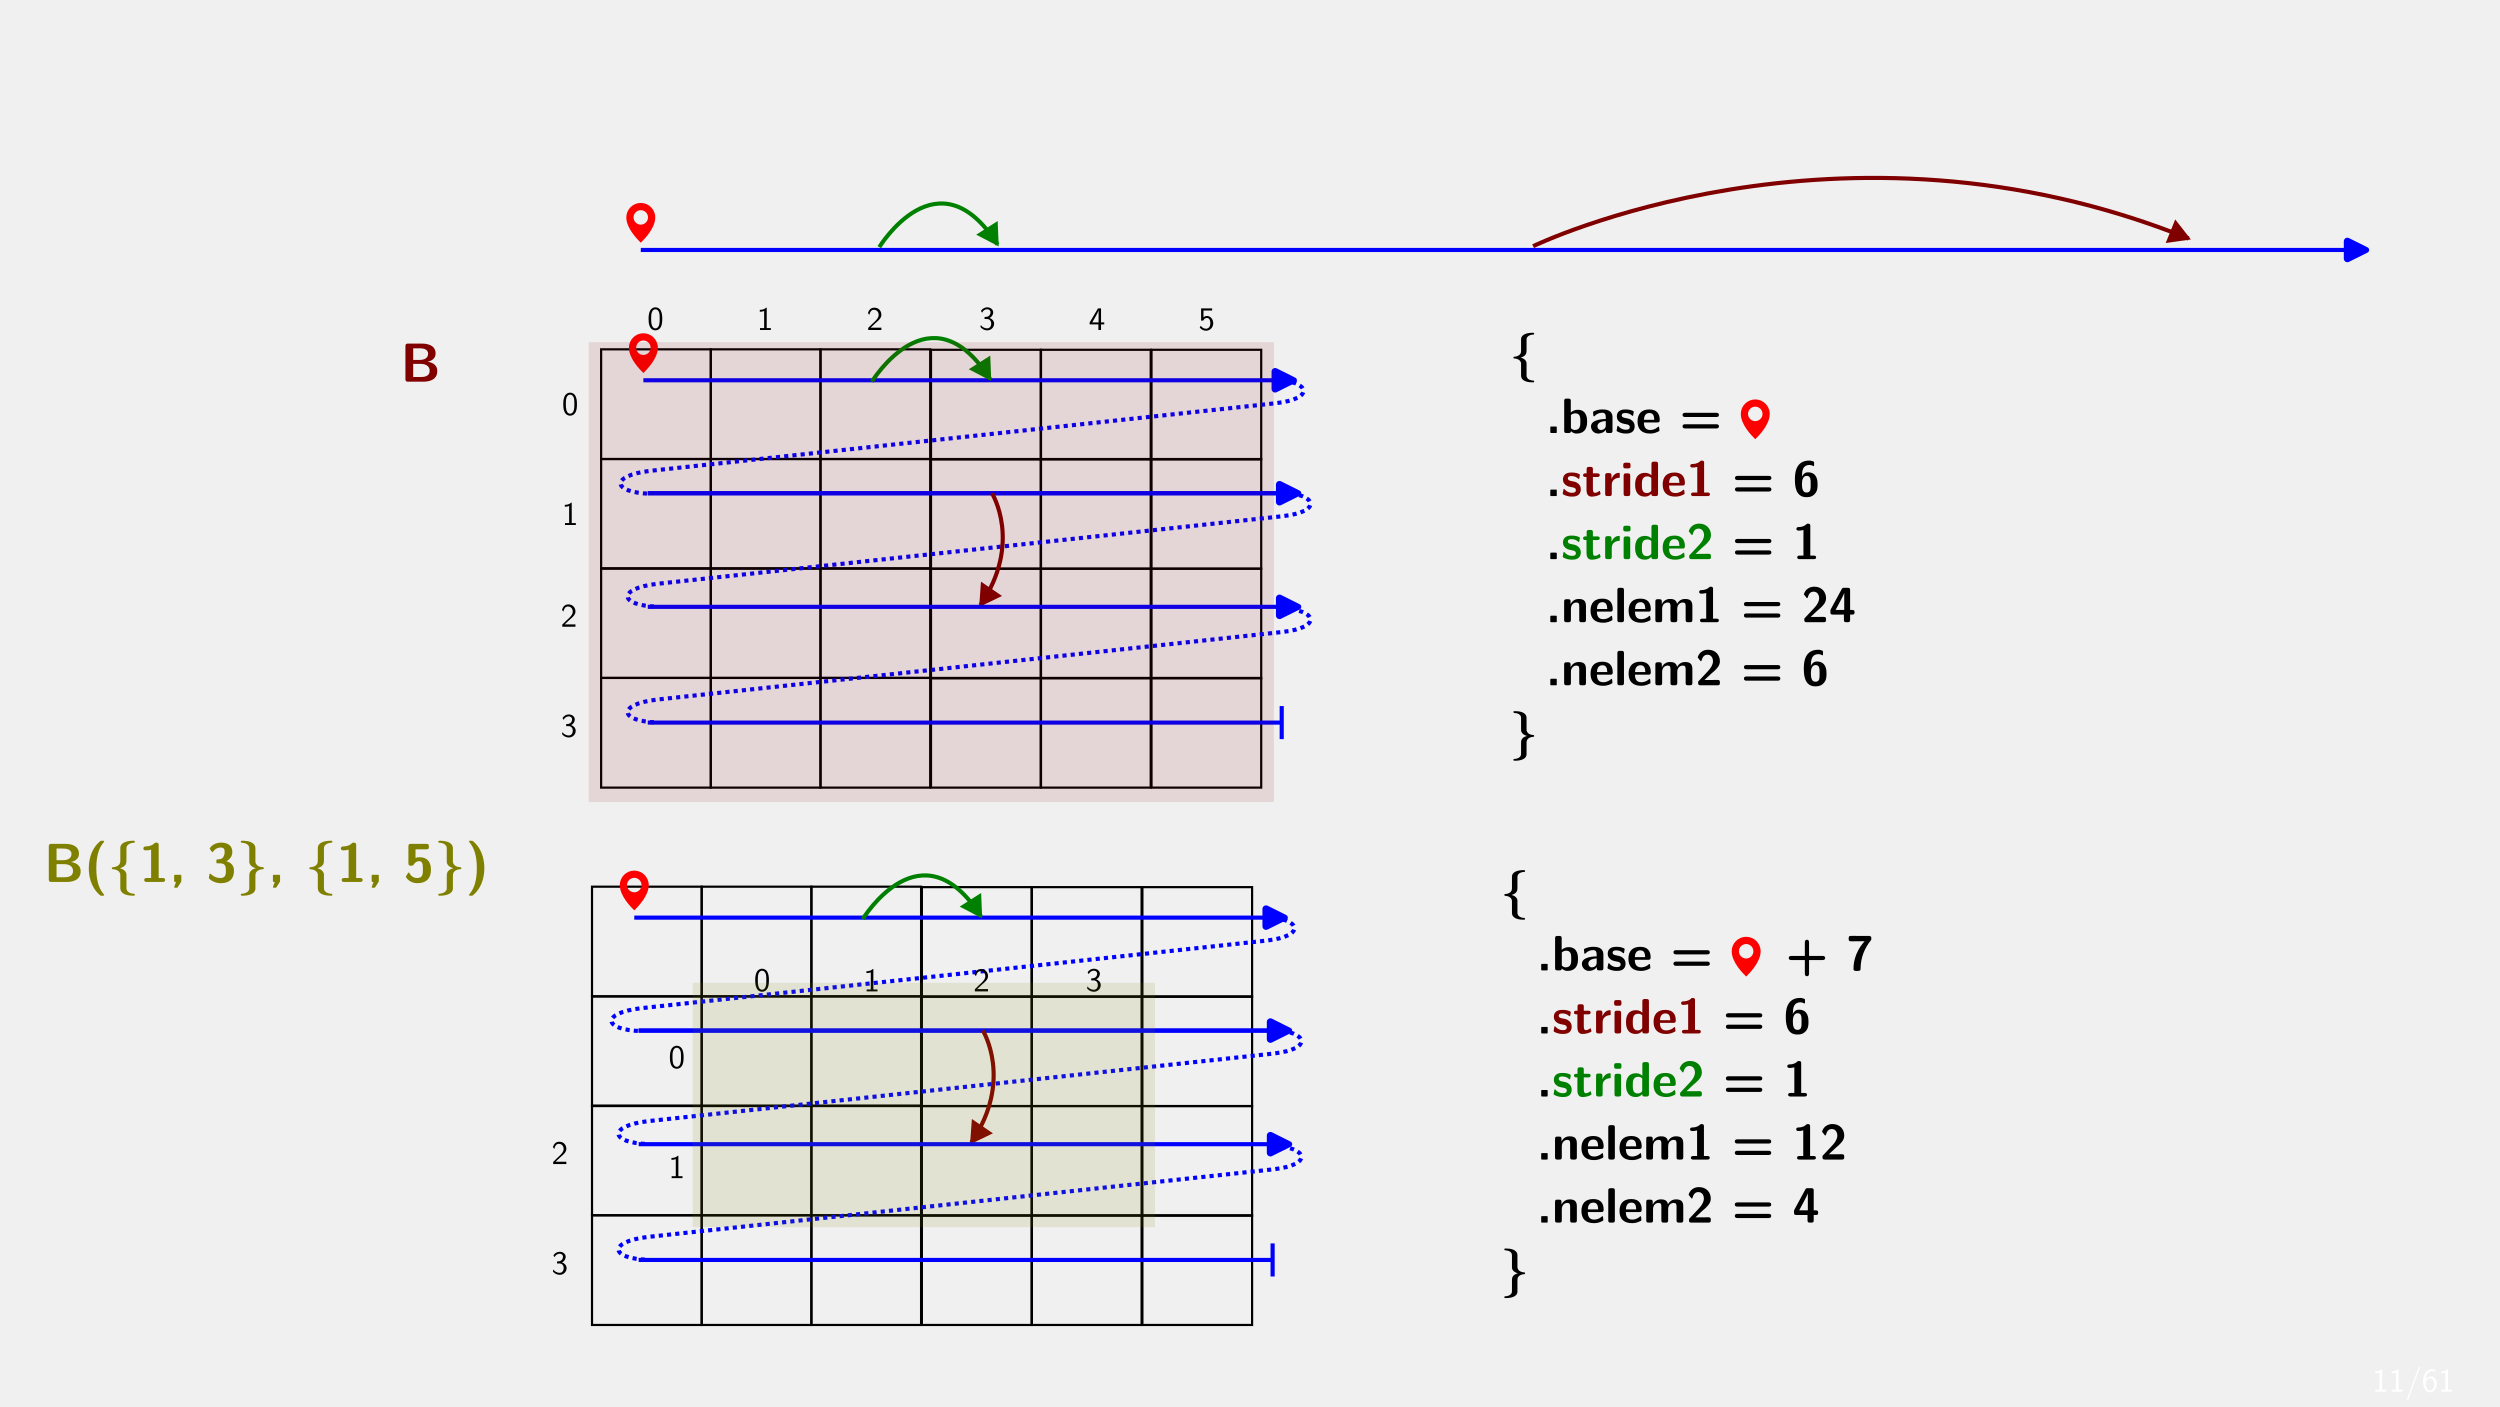
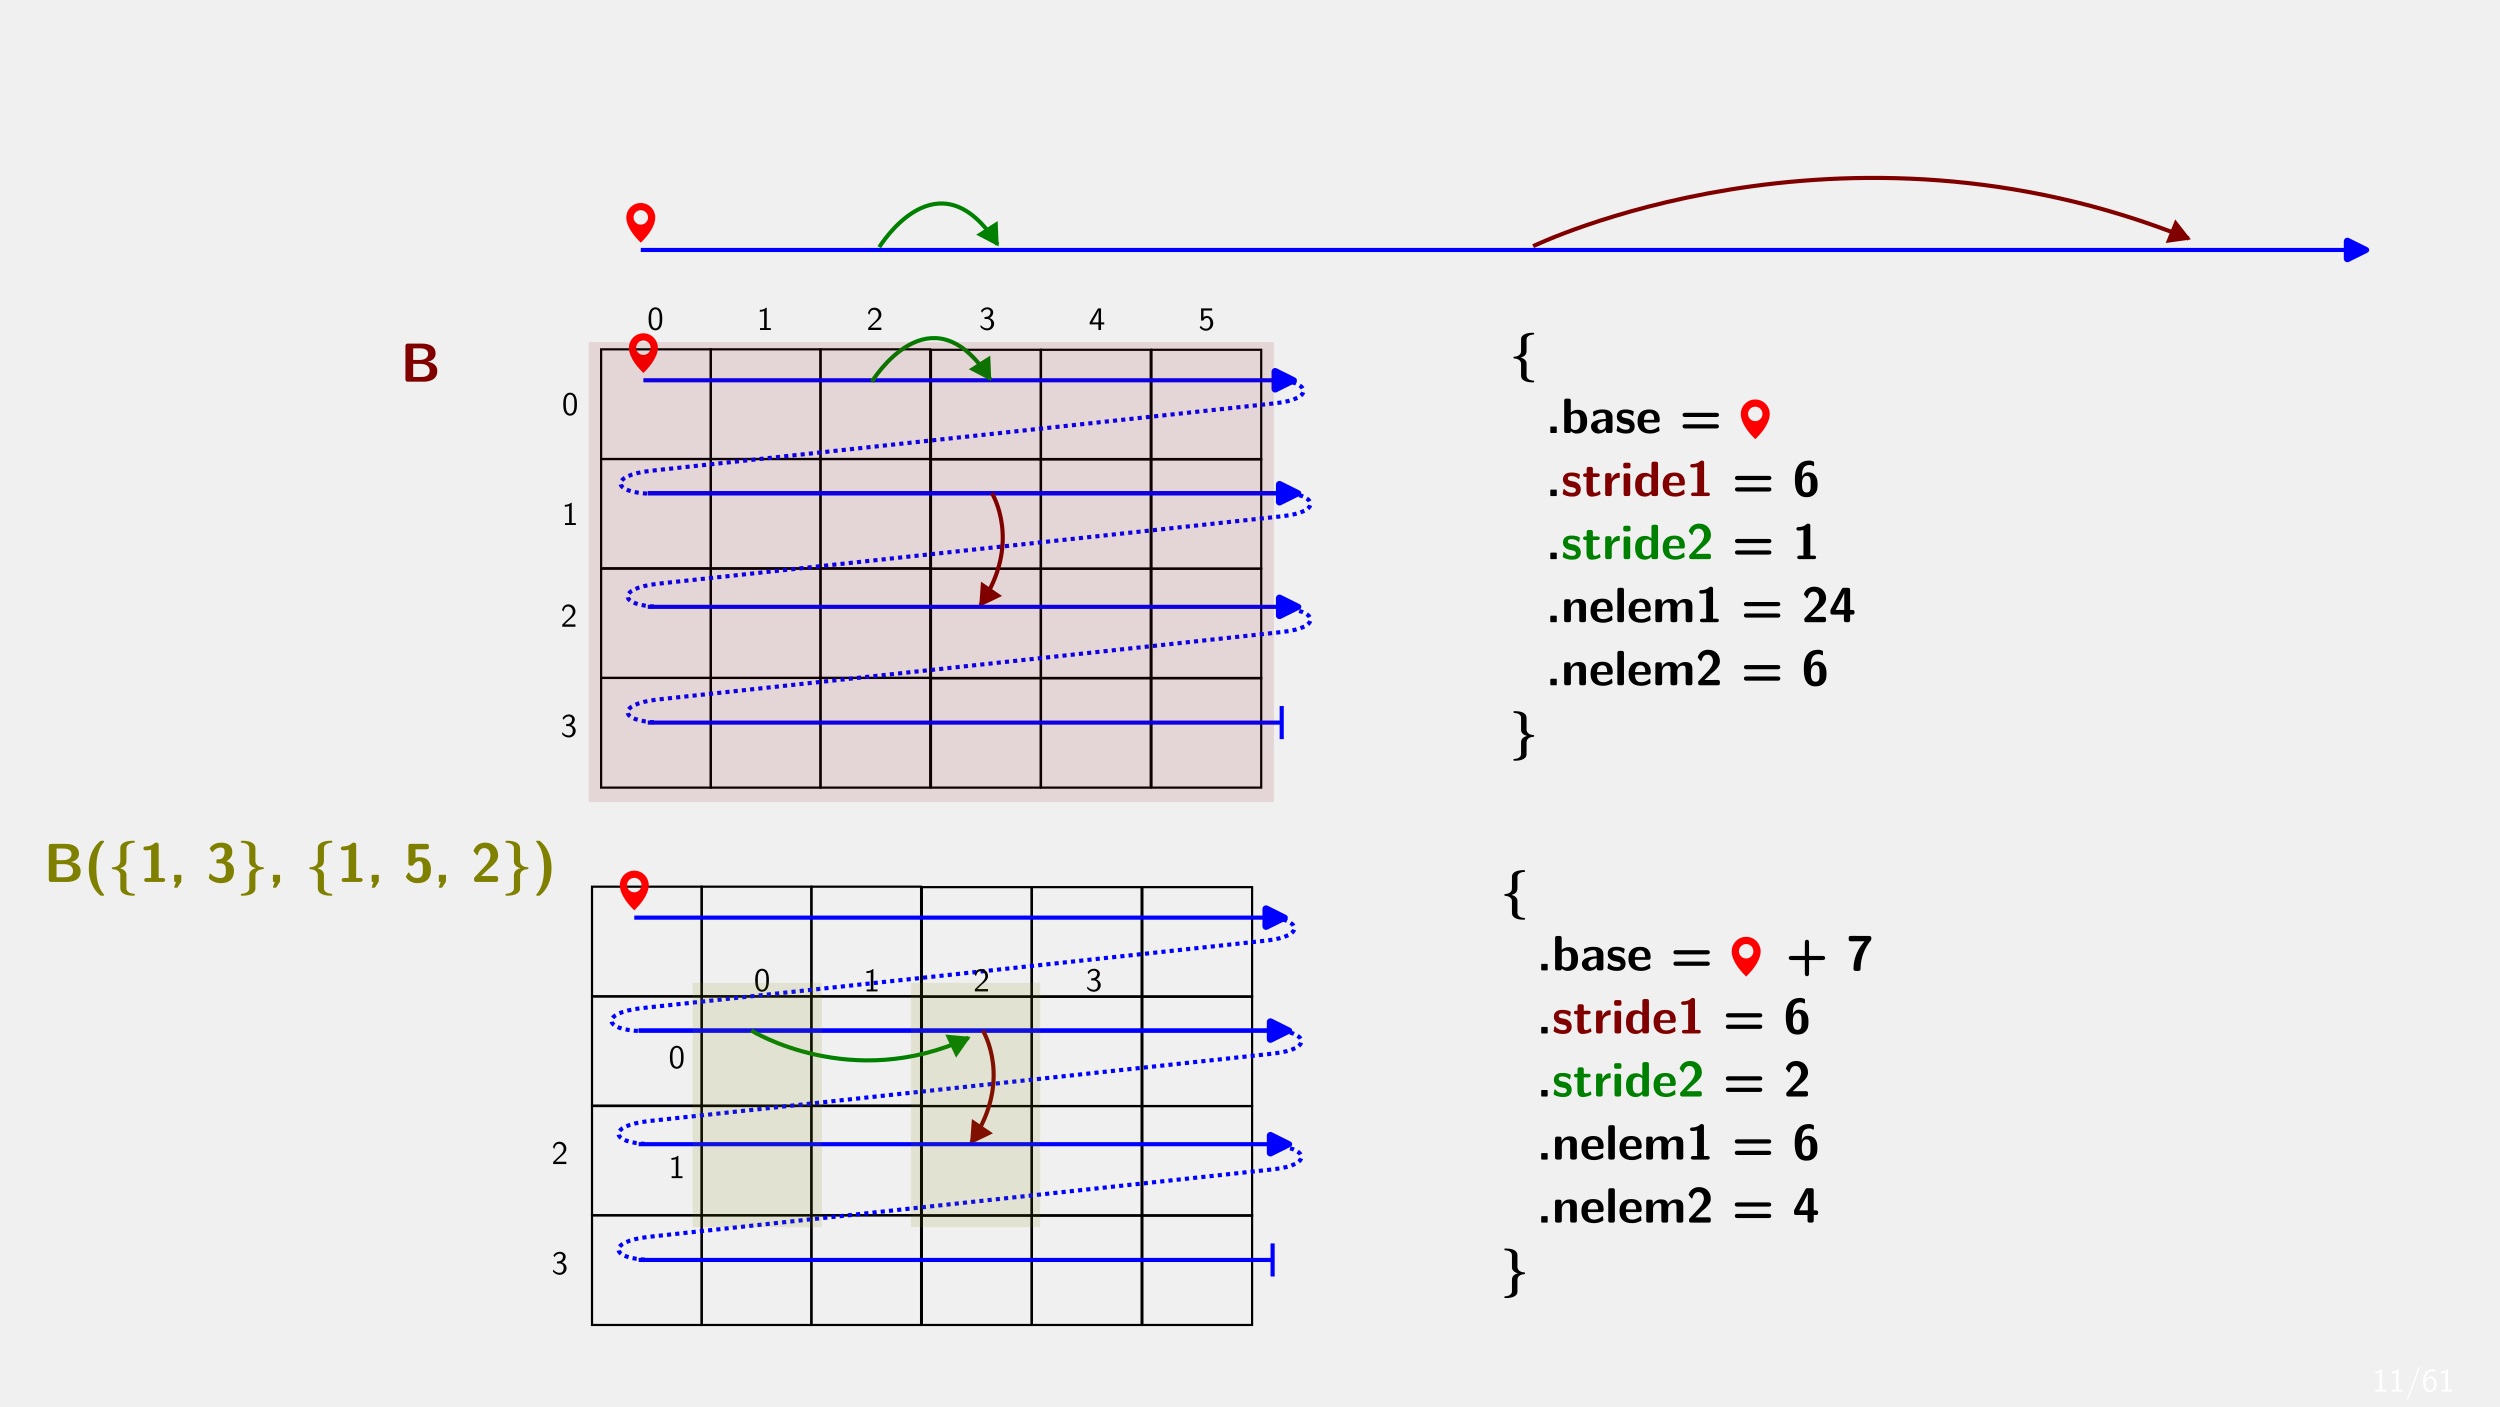
<svg xmlns="http://www.w3.org/2000/svg" version="1.1" id="svg1" width="604.724" height="340.157" viewBox="0 0 604.724 340.157">
  <defs id="defs1">
    <marker style="overflow:visible" id="Stop" refX="0" refY="0" orient="auto" markerWidth="1" markerHeight="1" viewBox="0 0 1 1" preserveAspectRatio="xMidYMid">
      <path style="fill:none;stroke:context-stroke;stroke-width:1" d="M 0,4 V -4" id="path23" />
    </marker>
    <marker style="overflow:visible" id="Triangle" refX="3" refY="0" orient="auto-start-reverse" markerWidth="1" markerHeight="1" viewBox="0 0 1 1" preserveAspectRatio="xMidYMid">
      <path transform="scale(0.5)" style="fill:context-stroke;fill-rule:evenodd;stroke:context-stroke;stroke-width:1pt" d="M 5.77,0 -2.88,5 V -5 Z" id="path135" />
    </marker>
    <marker style="overflow:visible" id="marker141" refX="0" refY="0" orient="auto-start-reverse" markerWidth="1" markerHeight="1" viewBox="0 0 1 1" preserveAspectRatio="xMidYMid">
      <path transform="scale(0.7)" d="m -0.211,-4.106 6.422,3.211 a 1,1 90 0 1 0,1.789 L -0.211,4.106 A 1.236,1.236 31.717 0 1 -2,3 v -6 a 1.236,1.236 148.283 0 1 1.789,-1.106 z" style="fill:context-stroke;fill-rule:evenodd;stroke:none" id="path141" />
    </marker>
    <marker style="overflow:visible" id="RoundedArrow" refX="0" refY="0" orient="auto-start-reverse" markerWidth="1" markerHeight="1" viewBox="0 0 1 1" preserveAspectRatio="xMidYMid">
      <path transform="scale(0.7)" d="m -0.211,-4.106 6.422,3.211 a 1,1 90 0 1 0,1.789 L -0.211,4.106 A 1.236,1.236 31.717 0 1 -2,3 v -6 a 1.236,1.236 148.283 0 1 1.789,-1.106 z" style="fill:context-stroke;fill-rule:evenodd;stroke:none" id="path8" />
    </marker>
    <marker markerWidth="7" markerHeight="9.625" refX="4" refY="13" orient="auto" id="Pin" viewBox="0 0 8 11" preserveAspectRatio="xMidYMid">
      <path id="path2422" style="fill:#ff0000;fill-rule:evenodd;stroke:none;stop-color:#1c1c1c" d="M 6,4 C 6,5.1 5.1,6 4,6 2.9,6 2,5.1 2,4 2,2.9 2.9,2 4,2 5.1,2 6,2.9 6,4 Z M 8,4 C 8,7 5,10 4,11 3,10 0,7 0,4 0,1.8 1.8,0 4,0 6.2,0 8,1.8 8,4 Z" />
    </marker>
    <marker markerWidth="7" markerHeight="9.625" refX="4" refY="13" orient="auto" id="Pin-6" viewBox="0 0 8 11" preserveAspectRatio="xMidYMid">
      <path id="path2422-1" style="fill:#ff0000;fill-rule:evenodd;stroke:none;stop-color:#1c1c1c" d="M 6,4 C 6,5.1 5.1,6 4,6 2.9,6 2,5.1 2,4 2,2.9 2.9,2 4,2 5.1,2 6,2.9 6,4 Z M 8,4 C 8,7 5,10 4,11 3,10 0,7 0,4 0,1.8 1.8,0 4,0 6.2,0 8,1.8 8,4 Z" />
    </marker>
    <marker style="overflow:visible" id="RoundedArrow-0" refX="0" refY="0" orient="auto-start-reverse" markerWidth="1" markerHeight="1" viewBox="0 0 1 1" preserveAspectRatio="xMidYMid">
      <path transform="scale(0.7)" d="m -0.211,-4.106 6.422,3.211 a 1,1 90 0 1 0,1.789 L -0.211,4.106 A 1.236,1.236 31.717 0 1 -2,3 v -6 a 1.236,1.236 148.283 0 1 1.789,-1.106 z" style="fill:context-stroke;fill-rule:evenodd;stroke:none" id="path8-6" />
    </marker>
  </defs>
  <g id="g1">
    <text id="text10" xml:space="preserve" x="96.868" y="92.325" style="font-size:16px;stroke-width:1.333;fill:#800000">
      <tspan id="tspan10" style="font-variant:normal;font-weight:700;font-size:13.284px;font-family:'Latin Modern Sans';writing-mode:lr-tb;fill:#800000;fill-opacity:1;fill-rule:nonzero;stroke:none;stroke-width:1.333" x="96.868" y="92.325">B</tspan>
    </text>
    <path id="path10" d="M 145.405,111.033 V 84.5 h 26.533 v 26.533 z" style="fill:none;stroke:#000000;stroke-width:0.531;stroke-linecap:butt;stroke-linejoin:miter;stroke-miterlimit:10;stroke-dasharray:none;stroke-opacity:1" />
    <path id="path11" d="M 171.937,111.033 V 84.5 h 26.532 v 26.533 z" style="fill:none;stroke:#000000;stroke-width:0.531;stroke-linecap:butt;stroke-linejoin:miter;stroke-miterlimit:10;stroke-dasharray:none;stroke-opacity:1" />
    <path id="path12" d="M 198.47,111.033 V 84.5 h 26.532 v 26.533 z" style="fill:none;stroke:#000000;stroke-width:0.531;stroke-linecap:butt;stroke-linejoin:miter;stroke-miterlimit:10;stroke-dasharray:none;stroke-opacity:1" />
    <path id="path13" d="m 145.405,137.565 v -26.532 h 26.533 v 26.532 z" style="fill:none;stroke:#000000;stroke-width:0.531;stroke-linecap:butt;stroke-linejoin:miter;stroke-miterlimit:10;stroke-dasharray:none;stroke-opacity:1" />
    <path id="path14" d="m 171.937,137.565 v -26.532 h 26.532 v 26.532 z" style="fill:none;stroke:#000000;stroke-width:0.531;stroke-linecap:butt;stroke-linejoin:miter;stroke-miterlimit:10;stroke-dasharray:none;stroke-opacity:1" />
    <path id="path15" d="m 198.47,137.565 v -26.532 h 26.532 v 26.532 z" style="fill:none;stroke:#000000;stroke-width:0.531;stroke-linecap:butt;stroke-linejoin:miter;stroke-miterlimit:10;stroke-dasharray:none;stroke-opacity:1" />
    <text id="text17" xml:space="preserve" x="156.553" y="79.744" style="font-size:16px;stroke-width:1.333">
      <tspan id="tspan17" style="font-variant:normal;font-weight:normal;font-size:7.97px;font-family:'Latin Modern Sans';writing-mode:lr-tb;fill:#000000;fill-opacity:1;fill-rule:nonzero;stroke:none;stroke-width:1.333" x="156.553" y="79.744">0</tspan>
    </text>
    <text id="text18" xml:space="preserve" x="183.085" y="79.828" style="font-size:16px;stroke-width:1.333">
      <tspan id="tspan18" style="font-variant:normal;font-weight:normal;font-size:7.97px;font-family:'Latin Modern Sans';writing-mode:lr-tb;fill:#000000;fill-opacity:1;fill-rule:nonzero;stroke:none;stroke-width:1.333" x="183.085" y="79.828">1</tspan>
    </text>
    <text id="text19" xml:space="preserve" x="209.617" y="79.828" style="font-size:16px;stroke-width:1.333">
      <tspan id="tspan19" style="font-variant:normal;font-weight:normal;font-size:7.97px;font-family:'Latin Modern Sans';writing-mode:lr-tb;fill:#000000;fill-opacity:1;fill-rule:nonzero;stroke:none;stroke-width:1.333" x="209.617" y="79.828">2</tspan>
    </text>
    <text id="text20" xml:space="preserve" x="135.917" y="100.38" style="font-size:16px;stroke-width:1.333">
      <tspan id="tspan20" style="font-variant:normal;font-weight:normal;font-size:7.97px;font-family:'Latin Modern Sans';writing-mode:lr-tb;fill:#000000;fill-opacity:1;fill-rule:nonzero;stroke:none;stroke-width:1.333" x="135.917" y="100.38">0</tspan>
    </text>
    <text id="text21" xml:space="preserve" x="135.917" y="126.996" style="font-size:16px;stroke-width:1.333">
      <tspan id="tspan21" style="font-variant:normal;font-weight:normal;font-size:7.97px;font-family:'Latin Modern Sans';writing-mode:lr-tb;fill:#000000;fill-opacity:1;fill-rule:nonzero;stroke:none;stroke-width:1.333" x="135.917" y="126.996">1</tspan>
    </text>
    <path id="path52" d="M 0,0 H 151.179 V 8.626 H 0 Z" style="display:none;fill:#191959;fill-opacity:1;fill-rule:nonzero;stroke:none" transform="matrix(1.333333,0,0,-1.333333,0,340.1573)" />
    <path id="path53" d="M 0,0 H 151.179 V 8.626 H 0 Z" style="display:none;fill:#262686;fill-opacity:1;fill-rule:nonzero;stroke:none" transform="matrix(1.333333,0,0,-1.333333,201.572,340.1573)" />
    <path id="path54" d="M 0,0 H 151.179 V 8.626 H 0 Z" style="display:none;fill:#3333b3;fill-opacity:1;fill-rule:nonzero;stroke:none" transform="matrix(1.333333,0,0,-1.333333,403.144,340.1573)" />
    <text id="text56" xml:space="preserve" transform="matrix(1.333333,0,0,1.333333,573.82,336.6187)">
      <tspan id="tspan56" style="font-variant:normal;font-weight:normal;font-size:5.978px;font-family:'Latin Modern Sans';writing-mode:lr-tb;fill:#ffffff;fill-opacity:1;fill-rule:nonzero;stroke:none" x="0" dx="0 0 0.992 0.998" y="0">11/61</tspan>
    </text>
    <path id="path115" d="m 225.199,137.565 v -26.532 h 26.532 v 26.532 z" style="fill:none;stroke:#000000;stroke-width:0.531;stroke-linecap:butt;stroke-linejoin:miter;stroke-miterlimit:10;stroke-dasharray:none;stroke-opacity:1" />
    <path id="path116" d="M 225.199,111.141 V 84.609 h 26.532 v 26.532 z" style="fill:none;stroke:#000000;stroke-width:0.531;stroke-linecap:butt;stroke-linejoin:miter;stroke-miterlimit:10;stroke-dasharray:none;stroke-opacity:1" />
    <path id="path117" d="m 251.81,137.565 v -26.532 h 26.532 v 26.532 z" style="fill:none;stroke:#000000;stroke-width:0.531;stroke-linecap:butt;stroke-linejoin:miter;stroke-miterlimit:10;stroke-dasharray:none;stroke-opacity:1" />
    <path id="path118" d="M 251.81,111.141 V 84.609 h 26.532 v 26.532 z" style="fill:none;stroke:#000000;stroke-width:0.531;stroke-linecap:butt;stroke-linejoin:miter;stroke-miterlimit:10;stroke-dasharray:none;stroke-opacity:1" />
    <path id="path119" d="m 278.539,137.565 v -26.532 h 26.532 v 26.532 z" style="fill:none;stroke:#000000;stroke-width:0.531;stroke-linecap:butt;stroke-linejoin:miter;stroke-miterlimit:10;stroke-dasharray:none;stroke-opacity:1" />
    <path id="path120" d="M 278.539,111.141 V 84.609 h 26.532 v 26.532 z" style="fill:none;stroke:#000000;stroke-width:0.531;stroke-linecap:butt;stroke-linejoin:miter;stroke-miterlimit:10;stroke-dasharray:none;stroke-opacity:1" />
    <path id="path122" d="m 145.405,163.984 v -26.533 h 26.533 v 26.533 z" style="fill:none;stroke:#000000;stroke-width:0.531;stroke-linecap:butt;stroke-linejoin:miter;stroke-miterlimit:10;stroke-dasharray:none;stroke-opacity:1" />
    <path id="path123" d="m 171.937,163.984 v -26.533 h 26.532 v 26.533 z" style="fill:none;stroke:#000000;stroke-width:0.531;stroke-linecap:butt;stroke-linejoin:miter;stroke-miterlimit:10;stroke-dasharray:none;stroke-opacity:1" />
    <path id="path124" d="m 198.47,163.984 v -26.533 h 26.532 v 26.533 z" style="fill:none;stroke:#000000;stroke-width:0.531;stroke-linecap:butt;stroke-linejoin:miter;stroke-miterlimit:10;stroke-dasharray:none;stroke-opacity:1" />
    <path id="path125" d="m 145.405,190.516 v -26.532 h 26.533 v 26.532 z" style="fill:none;stroke:#000000;stroke-width:0.531;stroke-linecap:butt;stroke-linejoin:miter;stroke-miterlimit:10;stroke-dasharray:none;stroke-opacity:1" />
    <path id="path126" d="m 171.937,190.516 v -26.532 h 26.532 v 26.532 z" style="fill:none;stroke:#000000;stroke-width:0.531;stroke-linecap:butt;stroke-linejoin:miter;stroke-miterlimit:10;stroke-dasharray:none;stroke-opacity:1" />
    <path id="path127" d="m 198.47,190.516 v -26.532 h 26.532 v 26.532 z" style="fill:none;stroke:#000000;stroke-width:0.531;stroke-linecap:butt;stroke-linejoin:miter;stroke-miterlimit:10;stroke-dasharray:none;stroke-opacity:1" />
    <path id="path128" d="m 225.199,190.516 v -26.532 h 26.532 v 26.532 z" style="fill:none;stroke:#000000;stroke-width:0.531;stroke-linecap:butt;stroke-linejoin:miter;stroke-miterlimit:10;stroke-dasharray:none;stroke-opacity:1" />
    <path id="path129" d="m 225.199,164.092 v -26.532 h 26.532 v 26.532 z" style="fill:none;stroke:#000000;stroke-width:0.531;stroke-linecap:butt;stroke-linejoin:miter;stroke-miterlimit:10;stroke-dasharray:none;stroke-opacity:1" />
    <path id="path130" d="m 251.81,190.516 v -26.532 h 26.532 v 26.532 z" style="fill:none;stroke:#000000;stroke-width:0.531;stroke-linecap:butt;stroke-linejoin:miter;stroke-miterlimit:10;stroke-dasharray:none;stroke-opacity:1" />
    <path id="path131" d="m 251.81,164.092 v -26.532 h 26.532 v 26.532 z" style="fill:none;stroke:#000000;stroke-width:0.531;stroke-linecap:butt;stroke-linejoin:miter;stroke-miterlimit:10;stroke-dasharray:none;stroke-opacity:1" />
    <path id="path132" d="m 278.539,190.516 v -26.532 h 26.532 v 26.532 z" style="fill:none;stroke:#000000;stroke-width:0.531;stroke-linecap:butt;stroke-linejoin:miter;stroke-miterlimit:10;stroke-dasharray:none;stroke-opacity:1" />
    <path id="path133" d="m 278.539,164.092 v -26.532 h 26.532 v 26.532 z" style="fill:none;stroke:#000000;stroke-width:0.531;stroke-linecap:butt;stroke-linejoin:miter;stroke-miterlimit:10;stroke-dasharray:none;stroke-opacity:1" />
    <path style="opacity:1;fill:none;stroke:#0000ff;stroke-width:1;stroke-dasharray:1, 1;stroke-dashoffset:0" d="m 308.602,91.961 c 7.669,0 10.213,4.472 -0.342,5.613 L 157.28,113.892 c -9.695,1.145 -9.434,5.255 0.145,5.552" id="path134" />
    <path style="opacity:1;fill:none;stroke:#0000ff;stroke-width:1;stroke-dasharray:none;marker-start:url(#Pin);marker-end:url(#RoundedArrow)" d="M 155.628,91.984 H 308.974" id="path136" />
    <path style="opacity:1;fill:none;stroke:#0000ff;stroke-width:1;stroke-dasharray:1, 1;stroke-dashoffset:0" d="m 310.297,119.284 c 7.669,0 10.213,4.472 -0.342,5.613 l -150.98,16.318 c -9.695,1.145 -9.434,5.255 0.145,5.552" id="path137" />
    <path style="opacity:1;fill:none;stroke:#0000ff;stroke-width:1;stroke-dasharray:none" d="M 156.687,119.306 H 310.033" id="path138" />
    <path style="opacity:1;fill:none;stroke:#0000ff;stroke-width:1;stroke-dasharray:none;marker-end:url(#marker141)" d="M 156.687,119.306 H 310.033" id="path139" />
    <path style="opacity:1;fill:none;stroke:#008000;stroke-width:1;stroke-linecap:butt;stroke-dasharray:none;stroke-dashoffset:0;marker-end:url(#Triangle)" d="m 210.894,92.333 c 0,0 14.189,-23.326 28.594,-0.635" id="path142" />
    <path style="opacity:1;fill:none;stroke:#800000;stroke-width:1;stroke-linecap:butt;stroke-dasharray:none;stroke-dashoffset:0;marker-end:url(#Triangle)" d="m 239.943,119.296 c 0,0 7.443,12.025 -2.788,27.078" id="path143" />
    <path style="opacity:1;fill:none;stroke:#0000ff;stroke-width:1;stroke-dasharray:none;marker-end:url(#marker141)" d="M 156.687,146.789 H 310.033" id="path144" />
    <text id="text144" xml:space="preserve" x="135.617" y="151.601" style="font-size:16px;stroke-width:1.333">
      <tspan id="tspan144" style="font-variant:normal;font-weight:normal;font-size:7.97px;font-family:'Latin Modern Sans';writing-mode:lr-tb;fill:#000000;fill-opacity:1;fill-rule:nonzero;stroke:none;stroke-width:1.333" x="135.617" y="151.601">2</tspan>
    </text>
    <text id="text145" xml:space="preserve" x="135.617" y="178.217" style="font-size:16px;stroke-width:1.333">
      <tspan id="tspan145" style="font-variant:normal;font-weight:normal;font-size:7.97px;font-family:'Latin Modern Sans';writing-mode:lr-tb;fill:#000000;fill-opacity:1;fill-rule:nonzero;stroke:none;stroke-width:1.333" x="135.617" y="178.217">3</tspan>
    </text>
    <text id="text146" xml:space="preserve" x="236.828" y="79.744" style="font-size:16px;stroke-width:1.333">
      <tspan id="tspan146" style="font-variant:normal;font-weight:normal;font-size:7.97px;font-family:'Latin Modern Sans';writing-mode:lr-tb;fill:#000000;fill-opacity:1;fill-rule:nonzero;stroke:none;stroke-width:1.333" x="236.828" y="79.744">3</tspan>
    </text>
    <text id="text147" xml:space="preserve" x="263.36" y="79.828" style="font-size:16px;stroke-width:1.333">
      <tspan id="tspan147" style="font-variant:normal;font-weight:normal;font-size:7.97px;font-family:'Latin Modern Sans';writing-mode:lr-tb;fill:#000000;fill-opacity:1;fill-rule:nonzero;stroke:none;stroke-width:1.333" x="263.36" y="79.828">4</tspan>
    </text>
    <text id="text148" xml:space="preserve" x="289.892" y="79.828" style="font-size:16px;stroke-width:1.333">
      <tspan id="tspan148" style="font-variant:normal;font-weight:normal;font-size:7.97px;font-family:'Latin Modern Sans';writing-mode:lr-tb;fill:#000000;fill-opacity:1;fill-rule:nonzero;stroke:none;stroke-width:1.333" x="289.892" y="79.828">5</tspan>
    </text>
    <text xml:space="preserve" style="writing-mode:lr-tb;direction:ltr;opacity:1;fill:#0000ff;stroke:#800000;stroke-width:1;stroke-linecap:butt;stroke-dasharray:none;stroke-dashoffset:0" x="365.149" y="89.492" id="text154">
      <tspan id="tspan154" x="365.149" y="89.492" style="font-style:normal;font-variant:normal;font-weight:bold;font-stretch:normal;font-family:'Latin Modern Sans';-inkscape-font-specification:'Latin Modern Sans';fill:#000000;stroke:none">{</tspan>
      <tspan x="365.149" y="104.746" style="font-style:normal;font-variant:normal;font-weight:bold;font-stretch:normal;font-family:'Latin Modern Sans';-inkscape-font-specification:'Latin Modern Sans';fill:#000000;stroke:none" id="tspan156">  .base =  </tspan>
      <tspan x="365.149" y="119.999" style="font-style:normal;font-variant:normal;font-weight:bold;font-stretch:normal;font-family:'Latin Modern Sans';-inkscape-font-specification:'Latin Modern Sans';fill:#000000;stroke:none" id="tspan157">  .<tspan style="fill:#800000" id="tspan160">stride1</tspan> = 6</tspan>
      <tspan x="365.149" y="135.253" style="font-style:normal;font-variant:normal;font-weight:bold;font-stretch:normal;font-family:'Latin Modern Sans';-inkscape-font-specification:'Latin Modern Sans';fill:#000000;stroke:none" id="tspan159">  .<tspan style="fill:#008000" id="tspan161">stride2</tspan> = 1</tspan>
      <tspan x="365.149" y="150.506" style="font-style:normal;font-variant:normal;font-weight:bold;font-stretch:normal;font-family:'Latin Modern Sans';-inkscape-font-specification:'Latin Modern Sans';fill:#000000;stroke:none" id="tspan274">  .nelem1 = 24</tspan>
      <tspan x="365.149" y="165.76" style="font-style:normal;font-variant:normal;font-weight:bold;font-stretch:normal;font-family:'Latin Modern Sans';-inkscape-font-specification:'Latin Modern Sans';fill:#000000;stroke:none" id="tspan275">  .nelem2 = 6</tspan>
      <tspan x="365.149" y="181.013" id="tspan155" style="font-style:normal;font-variant:normal;font-weight:bold;font-stretch:normal;font-family:'Latin Modern Sans';-inkscape-font-specification:'Latin Modern Sans';fill:#000000;stroke:none">}</tspan>
    </text>
    <path style="fill:none;stroke:#0000ff;stroke-width:1;stroke-dasharray:none;marker-start:url(#Pin-6);marker-end:url(#RoundedArrow-0)" d="M 154.998,60.464 H 568.342" id="path136-0" />
    <path style="opacity:1;fill:none;stroke:#008000;stroke-width:1;stroke-linecap:butt;stroke-dasharray:none;stroke-dashoffset:0;marker-end:url(#Triangle)" d="m 212.691,59.78 c 0,0 14.189,-23.326 28.594,-0.635" id="path159" />
    <path style="opacity:1;fill:none;stroke:#800000;stroke-width:1;stroke-linecap:butt;stroke-dasharray:none;stroke-dashoffset:0;marker-end:url(#Triangle)" d="m 370.846,59.55 c 0,0 74.096,-35.907 158.592,-1.834" id="path160" />
    <path style="opacity:1;fill:none;stroke:#0000ff;stroke-width:1;stroke-dasharray:1, 1;stroke-dashoffset:0" d="m 310.297,147.284 c 7.669,0 10.213,4.472 -0.342,5.613 l -150.98,16.318 c -9.695,1.145 -9.434,5.255 0.145,5.552" id="path161" />
    <path style="opacity:1;fill:none;stroke:#0000ff;stroke-width:1;stroke-dasharray:none;marker-end:url(#Stop)" d="M 156.687,174.789 H 310.033" id="path162" />
    <path id="path224" style="baseline-shift:baseline;display:inline;overflow:visible;vector-effect:none;fill:#ff0000;fill-rule:evenodd;enable-background:accumulate;stop-color:#1c1c1c" d="m 426.331,100.119 c 0,0.963 -0.787,1.75 -1.75,1.75 -0.963,0 -1.75,-0.787 -1.75,-1.75 0,-0.962 0.787,-1.75 1.75,-1.75 0.963,0 1.75,0.787 1.75,1.75 z m 1.75,0 c 0,2.625 -2.625,5.25 -3.5,6.125 -0.875,-0.875 -3.5,-3.5 -3.5,-6.125 0,-1.925 1.575,-3.5 3.5,-3.5 1.925,0 3.5,1.575 3.5,3.5 z" />
    <text id="text226" xml:space="preserve" x="10.602" y="213.338" style="font-size:16px;stroke-width:1.333">
-       <tspan id="tspan226" style="font-variant:normal;font-weight:700;font-size:13.284px;font-family:'Latin Modern Sans';writing-mode:lr-tb;fill:#808000;fill-opacity:1;fill-rule:nonzero;stroke:none;stroke-width:1.333" x="10.602" y="213.338">B({1, 3}, {1, 5})</tspan>
+       <tspan id="tspan226" style="font-variant:normal;font-weight:700;font-size:13.284px;font-family:'Latin Modern Sans';writing-mode:lr-tb;fill:#808000;fill-opacity:1;fill-rule:nonzero;stroke:none;stroke-width:1.333" x="10.602" y="213.338">B({1, 3}, {1, 5, 2})</tspan>
    </text>
    <path id="path226" d="m 143.202,241.013 v -26.533 h 26.533 v 26.533 z" style="fill:none;stroke:#000000;stroke-width:0.531;stroke-linecap:butt;stroke-linejoin:miter;stroke-miterlimit:10;stroke-dasharray:none;stroke-opacity:1" />
    <path id="path227" d="m 169.735,241.013 v -26.533 h 26.532 v 26.533 z" style="fill:none;stroke:#000000;stroke-width:0.531;stroke-linecap:butt;stroke-linejoin:miter;stroke-miterlimit:10;stroke-dasharray:none;stroke-opacity:1" />
    <path id="path228" d="m 196.267,241.013 v -26.533 h 26.532 v 26.533 z" style="fill:none;stroke:#000000;stroke-width:0.531;stroke-linecap:butt;stroke-linejoin:miter;stroke-miterlimit:10;stroke-dasharray:none;stroke-opacity:1" />
    <path id="path229" d="m 143.202,267.545 v -26.532 h 26.533 v 26.532 z" style="fill:none;stroke:#000000;stroke-width:0.531;stroke-linecap:butt;stroke-linejoin:miter;stroke-miterlimit:10;stroke-dasharray:none;stroke-opacity:1" />
    <path id="path230" d="m 169.735,267.545 v -26.532 h 26.532 v 26.532 z" style="fill:none;stroke:#000000;stroke-width:0.531;stroke-linecap:butt;stroke-linejoin:miter;stroke-miterlimit:10;stroke-dasharray:none;stroke-opacity:1" />
    <path id="path231" d="m 196.267,267.545 v -26.532 h 26.532 v 26.532 z" style="fill:none;stroke:#000000;stroke-width:0.531;stroke-linecap:butt;stroke-linejoin:miter;stroke-miterlimit:10;stroke-dasharray:none;stroke-opacity:1" />
    <text id="text234" xml:space="preserve" x="161.714" y="258.36" style="font-size:16px;stroke-width:1.333">
      <tspan id="tspan234" style="font-variant:normal;font-weight:normal;font-size:7.97px;font-family:'Latin Modern Sans';writing-mode:lr-tb;fill:#000000;fill-opacity:1;fill-rule:nonzero;stroke:none;stroke-width:1.333" x="161.714" y="258.36">0</tspan>
    </text>
    <text id="text235" xml:space="preserve" x="161.714" y="284.976" style="font-size:16px;stroke-width:1.333">
      <tspan id="tspan235" style="font-variant:normal;font-weight:normal;font-size:7.97px;font-family:'Latin Modern Sans';writing-mode:lr-tb;fill:#000000;fill-opacity:1;fill-rule:nonzero;stroke:none;stroke-width:1.333" x="161.714" y="284.976">1</tspan>
    </text>
    <path id="path235" d="m 222.996,267.545 v -26.532 h 26.532 v 26.532 z" style="fill:none;stroke:#000000;stroke-width:0.531;stroke-linecap:butt;stroke-linejoin:miter;stroke-miterlimit:10;stroke-dasharray:none;stroke-opacity:1" />
    <path id="path236" d="m 222.996,241.122 v -26.532 h 26.532 v 26.532 z" style="fill:none;stroke:#000000;stroke-width:0.531;stroke-linecap:butt;stroke-linejoin:miter;stroke-miterlimit:10;stroke-dasharray:none;stroke-opacity:1" />
    <path id="path237" d="m 249.607,267.545 v -26.532 h 26.532 v 26.532 z" style="fill:none;stroke:#000000;stroke-width:0.531;stroke-linecap:butt;stroke-linejoin:miter;stroke-miterlimit:10;stroke-dasharray:none;stroke-opacity:1" />
    <path id="path238" d="m 249.607,241.122 v -26.532 h 26.532 v 26.532 z" style="fill:none;stroke:#000000;stroke-width:0.531;stroke-linecap:butt;stroke-linejoin:miter;stroke-miterlimit:10;stroke-dasharray:none;stroke-opacity:1" />
    <path id="path239" d="m 276.336,267.545 v -26.532 h 26.532 v 26.532 z" style="fill:none;stroke:#000000;stroke-width:0.531;stroke-linecap:butt;stroke-linejoin:miter;stroke-miterlimit:10;stroke-dasharray:none;stroke-opacity:1" />
    <path id="path240" d="m 276.336,241.122 v -26.532 h 26.532 v 26.532 z" style="fill:none;stroke:#000000;stroke-width:0.531;stroke-linecap:butt;stroke-linejoin:miter;stroke-miterlimit:10;stroke-dasharray:none;stroke-opacity:1" />
    <path id="path241" d="m 143.202,293.964 v -26.533 h 26.533 v 26.533 z" style="fill:none;stroke:#000000;stroke-width:0.531;stroke-linecap:butt;stroke-linejoin:miter;stroke-miterlimit:10;stroke-dasharray:none;stroke-opacity:1" />
    <path id="path242" d="m 169.735,293.964 v -26.533 h 26.532 v 26.533 z" style="fill:none;stroke:#000000;stroke-width:0.531;stroke-linecap:butt;stroke-linejoin:miter;stroke-miterlimit:10;stroke-dasharray:none;stroke-opacity:1" />
    <path id="path243" d="m 196.267,293.964 v -26.533 h 26.532 v 26.533 z" style="fill:none;stroke:#000000;stroke-width:0.531;stroke-linecap:butt;stroke-linejoin:miter;stroke-miterlimit:10;stroke-dasharray:none;stroke-opacity:1" />
    <path id="path244" d="m 143.202,320.496 v -26.532 h 26.533 v 26.532 z" style="fill:none;stroke:#000000;stroke-width:0.531;stroke-linecap:butt;stroke-linejoin:miter;stroke-miterlimit:10;stroke-dasharray:none;stroke-opacity:1" />
    <path id="path245" d="m 169.735,320.496 v -26.532 h 26.532 v 26.532 z" style="fill:none;stroke:#000000;stroke-width:0.531;stroke-linecap:butt;stroke-linejoin:miter;stroke-miterlimit:10;stroke-dasharray:none;stroke-opacity:1" />
    <path id="path246" d="m 196.267,320.496 v -26.532 h 26.532 v 26.532 z" style="fill:none;stroke:#000000;stroke-width:0.531;stroke-linecap:butt;stroke-linejoin:miter;stroke-miterlimit:10;stroke-dasharray:none;stroke-opacity:1" />
    <path id="path247" d="m 222.996,320.496 v -26.532 h 26.532 v 26.532 z" style="fill:none;stroke:#000000;stroke-width:0.531;stroke-linecap:butt;stroke-linejoin:miter;stroke-miterlimit:10;stroke-dasharray:none;stroke-opacity:1" />
    <path id="path248" d="m 222.996,294.073 v -26.532 h 26.532 v 26.532 z" style="fill:none;stroke:#000000;stroke-width:0.531;stroke-linecap:butt;stroke-linejoin:miter;stroke-miterlimit:10;stroke-dasharray:none;stroke-opacity:1" />
    <path id="path249" d="m 249.607,320.496 v -26.532 h 26.532 v 26.532 z" style="fill:none;stroke:#000000;stroke-width:0.531;stroke-linecap:butt;stroke-linejoin:miter;stroke-miterlimit:10;stroke-dasharray:none;stroke-opacity:1" />
    <path id="path250" d="m 249.607,294.073 v -26.532 h 26.532 v 26.532 z" style="fill:none;stroke:#000000;stroke-width:0.531;stroke-linecap:butt;stroke-linejoin:miter;stroke-miterlimit:10;stroke-dasharray:none;stroke-opacity:1" />
    <path id="path251" d="m 276.336,320.496 v -26.532 h 26.532 v 26.532 z" style="fill:none;stroke:#000000;stroke-width:0.531;stroke-linecap:butt;stroke-linejoin:miter;stroke-miterlimit:10;stroke-dasharray:none;stroke-opacity:1" />
    <path id="path252" d="m 276.336,294.073 v -26.532 h 26.532 v 26.532 z" style="fill:none;stroke:#000000;stroke-width:0.531;stroke-linecap:butt;stroke-linejoin:miter;stroke-miterlimit:10;stroke-dasharray:none;stroke-opacity:1" />
    <path style="opacity:1;fill:none;stroke:#0000ff;stroke-width:1;stroke-dasharray:1, 1;stroke-dashoffset:0" d="m 306.4,221.941 c 7.669,0 10.213,4.472 -0.342,5.613 l -150.98,16.318 c -9.695,1.145 -9.434,5.255 0.145,5.552" id="path253" />
    <path style="opacity:1;fill:none;stroke:#0000ff;stroke-width:1;stroke-dasharray:none;marker-start:url(#Pin);marker-end:url(#RoundedArrow)" d="M 153.425,221.964 H 306.772" id="path254" />
    <path style="opacity:1;fill:none;stroke:#0000ff;stroke-width:1;stroke-dasharray:1, 1;stroke-dashoffset:0" d="m 308.094,249.264 c 7.669,0 10.213,4.472 -0.342,5.613 L 156.772,271.195 c -9.695,1.145 -9.434,5.255 0.145,5.552" id="path255" />
    <path style="opacity:1;fill:none;stroke:#0000ff;stroke-width:1;stroke-dasharray:none" d="M 154.484,249.287 H 307.831" id="path256" />
    <path style="opacity:1;fill:none;stroke:#0000ff;stroke-width:1;stroke-dasharray:none;marker-end:url(#marker141)" d="M 154.484,249.287 H 307.831" id="path257" />
-     <path style="opacity:1;fill:none;stroke:#008000;stroke-width:1;stroke-linecap:butt;stroke-dasharray:none;stroke-dashoffset:0;marker-end:url(#Triangle)" d="m 208.691,222.313 c 0,0 14.189,-23.326 28.594,-0.635" id="path258" />
+     <path style="opacity:1;fill:none;stroke:#008000;stroke-width:1;stroke-linecap:butt;stroke-dasharray:none;stroke-dashoffset:0;marker-end:url(#Triangle)" d="m 181.733,249.272 c 0,0 24.074,15.014 52.556,1.761" id="path258" />
    <path style="opacity:1;fill:none;stroke:#800000;stroke-width:1;stroke-linecap:butt;stroke-dasharray:none;stroke-dashoffset:0;marker-end:url(#Triangle)" d="m 237.74,249.276 c 0,0 7.443,12.025 -2.788,27.078" id="path259" />
    <path style="opacity:1;fill:none;stroke:#0000ff;stroke-width:1;stroke-dasharray:none;marker-end:url(#marker141)" d="M 154.484,276.769 H 307.831" id="path260" />
    <text id="text260" xml:space="preserve" x="133.414" y="281.581" style="font-size:16px;stroke-width:1.333">
      <tspan id="tspan260" style="font-variant:normal;font-weight:normal;font-size:7.97px;font-family:'Latin Modern Sans';writing-mode:lr-tb;fill:#000000;fill-opacity:1;fill-rule:nonzero;stroke:none;stroke-width:1.333" x="133.414" y="281.581">2</tspan>
    </text>
    <text id="text261" xml:space="preserve" x="133.414" y="308.197" style="font-size:16px;stroke-width:1.333">
      <tspan id="tspan261" style="font-variant:normal;font-weight:normal;font-size:7.97px;font-family:'Latin Modern Sans';writing-mode:lr-tb;fill:#000000;fill-opacity:1;fill-rule:nonzero;stroke:none;stroke-width:1.333" x="133.414" y="308.197">3</tspan>
    </text>
    <g id="g276" transform="translate(34,30)">
      <text id="text231" xml:space="preserve" x="148.35" y="209.724" style="font-size:16px;stroke-width:1.333">
        <tspan id="tspan231" style="font-variant:normal;font-weight:normal;font-size:7.97px;font-family:'Latin Modern Sans';writing-mode:lr-tb;fill:#000000;fill-opacity:1;fill-rule:nonzero;stroke:none;stroke-width:1.333" x="148.35" y="209.724">0</tspan>
      </text>
      <text id="text232" xml:space="preserve" x="174.882" y="209.808" style="font-size:16px;stroke-width:1.333">
        <tspan id="tspan232" style="font-variant:normal;font-weight:normal;font-size:7.97px;font-family:'Latin Modern Sans';writing-mode:lr-tb;fill:#000000;fill-opacity:1;fill-rule:nonzero;stroke:none;stroke-width:1.333" x="174.882" y="209.808">1</tspan>
      </text>
      <text id="text233" xml:space="preserve" x="201.414" y="209.808" style="font-size:16px;stroke-width:1.333">
        <tspan id="tspan233" style="font-variant:normal;font-weight:normal;font-size:7.97px;font-family:'Latin Modern Sans';writing-mode:lr-tb;fill:#000000;fill-opacity:1;fill-rule:nonzero;stroke:none;stroke-width:1.333" x="201.414" y="209.808">2</tspan>
      </text>
      <text id="text262" xml:space="preserve" x="228.626" y="209.724" style="font-size:16px;stroke-width:1.333">
        <tspan id="tspan262" style="font-variant:normal;font-weight:normal;font-size:7.97px;font-family:'Latin Modern Sans';writing-mode:lr-tb;fill:#000000;fill-opacity:1;fill-rule:nonzero;stroke:none;stroke-width:1.333" x="228.626" y="209.724">3</tspan>
      </text>
    </g>
    <text xml:space="preserve" style="writing-mode:lr-tb;direction:ltr;opacity:1;fill:#0000ff;stroke:#800000;stroke-width:1;stroke-linecap:butt;stroke-dasharray:none;stroke-dashoffset:0" x="362.946" y="219.473" id="text271">
      <tspan id="tspan265" x="362.946" y="219.473" style="font-style:normal;font-variant:normal;font-weight:bold;font-stretch:normal;font-family:'Latin Modern Sans';-inkscape-font-specification:'Latin Modern Sans';fill:#000000;stroke:none">{</tspan>
      <tspan x="362.946" y="234.726" style="font-style:normal;font-variant:normal;font-weight:bold;font-stretch:normal;font-family:'Latin Modern Sans';-inkscape-font-specification:'Latin Modern Sans';fill:#000000;stroke:none" id="tspan266">  .base =    + 7</tspan>
      <tspan x="362.946" y="249.98" style="font-style:normal;font-variant:normal;font-weight:bold;font-stretch:normal;font-family:'Latin Modern Sans';-inkscape-font-specification:'Latin Modern Sans';fill:#000000;stroke:none" id="tspan268">  .<tspan style="fill:#800000" id="tspan267">stride1</tspan> = 6</tspan>
-       <tspan x="362.946" y="265.233" style="font-style:normal;font-variant:normal;font-weight:bold;font-stretch:normal;font-family:'Latin Modern Sans';-inkscape-font-specification:'Latin Modern Sans';fill:#000000;stroke:none" id="tspan270">  .<tspan style="fill:#008000" id="tspan269">stride2</tspan> = 1</tspan>
-       <tspan x="362.946" y="280.487" style="font-style:normal;font-variant:normal;font-weight:bold;font-stretch:normal;font-family:'Latin Modern Sans';-inkscape-font-specification:'Latin Modern Sans';fill:#000000;stroke:none" id="tspan277">  .nelem1 = 12</tspan>
+       <tspan x="362.946" y="265.233" style="font-style:normal;font-variant:normal;font-weight:bold;font-stretch:normal;font-family:'Latin Modern Sans';-inkscape-font-specification:'Latin Modern Sans';fill:#000000;stroke:none" id="tspan270">  .<tspan style="fill:#008000" id="tspan269">stride2</tspan> = 2</tspan>
+       <tspan x="362.946" y="280.487" style="font-style:normal;font-variant:normal;font-weight:bold;font-stretch:normal;font-family:'Latin Modern Sans';-inkscape-font-specification:'Latin Modern Sans';fill:#000000;stroke:none" id="tspan277">  .nelem1 = 6</tspan>
      <tspan x="362.946" y="295.74" style="font-style:normal;font-variant:normal;font-weight:bold;font-stretch:normal;font-family:'Latin Modern Sans';-inkscape-font-specification:'Latin Modern Sans';fill:#000000;stroke:none" id="tspan1">  .nelem2 = 4 </tspan>
      <tspan x="362.946" y="310.994" id="tspan271" style="font-style:normal;font-variant:normal;font-weight:bold;font-stretch:normal;font-family:'Latin Modern Sans';-inkscape-font-specification:'Latin Modern Sans';fill:#000000;stroke:none">}</tspan>
    </text>
    <path style="opacity:1;fill:none;stroke:#0000ff;stroke-width:1;stroke-dasharray:1, 1;stroke-dashoffset:0" d="m 308.094,277.264 c 7.669,0 10.213,4.472 -0.342,5.613 L 156.772,299.195 c -9.695,1.145 -9.434,5.255 0.145,5.552" id="path271" />
    <path style="opacity:1;fill:none;stroke:#0000ff;stroke-width:1;stroke-dasharray:none;marker-end:url(#Stop)" d="M 154.484,304.769 H 307.831" id="path272" />
    <path id="path273" style="baseline-shift:baseline;display:inline;overflow:visible;vector-effect:none;fill:#ff0000;fill-rule:evenodd;enable-background:accumulate;stop-color:#1c1c1c" d="m 424.128,230.099 c 0,0.963 -0.787,1.75 -1.75,1.75 -0.963,0 -1.75,-0.787 -1.75,-1.75 0,-0.962 0.787,-1.75 1.75,-1.75 0.963,0 1.75,0.787 1.75,1.75 z m 1.75,0 c 0,2.625 -2.625,5.25 -3.5,6.125 -0.875,-0.875 -3.5,-3.5 -3.5,-6.125 0,-1.925 1.575,-3.5 3.5,-3.5 1.925,0 3.5,1.575 3.5,3.5 z" />
    <rect style="opacity:0.11;fill:#800000;stroke:#800000;stroke-width:0.979;stroke-linecap:butt;stroke-dasharray:none;stroke-dashoffset:0;stroke-opacity:1" id="rect273" width="164.766" height="110.25" x="142.883" y="83.261" />
-     <rect style="opacity:0.128;fill:#808000;stroke:#808000;stroke-width:0.586;stroke-linecap:butt;stroke-dasharray:none;stroke-dashoffset:0" id="rect274" width="111.242" height="58.524" x="167.847" y="238.022" />
+     <rect style="opacity:0.128;fill:#808000;stroke:#808000;stroke-width:0.31;stroke-linecap:butt;stroke-dasharray:none;stroke-dashoffset:0" id="rect274" width="30.943" height="58.8" x="167.709" y="237.884" />
+     <rect style="opacity:0.128;fill:#808000;stroke:#808000;stroke-width:0.31;stroke-linecap:butt;stroke-dasharray:none;stroke-dashoffset:0" id="rect2" width="30.943" height="58.8" x="220.511" y="237.884" />
  </g>
</svg>
